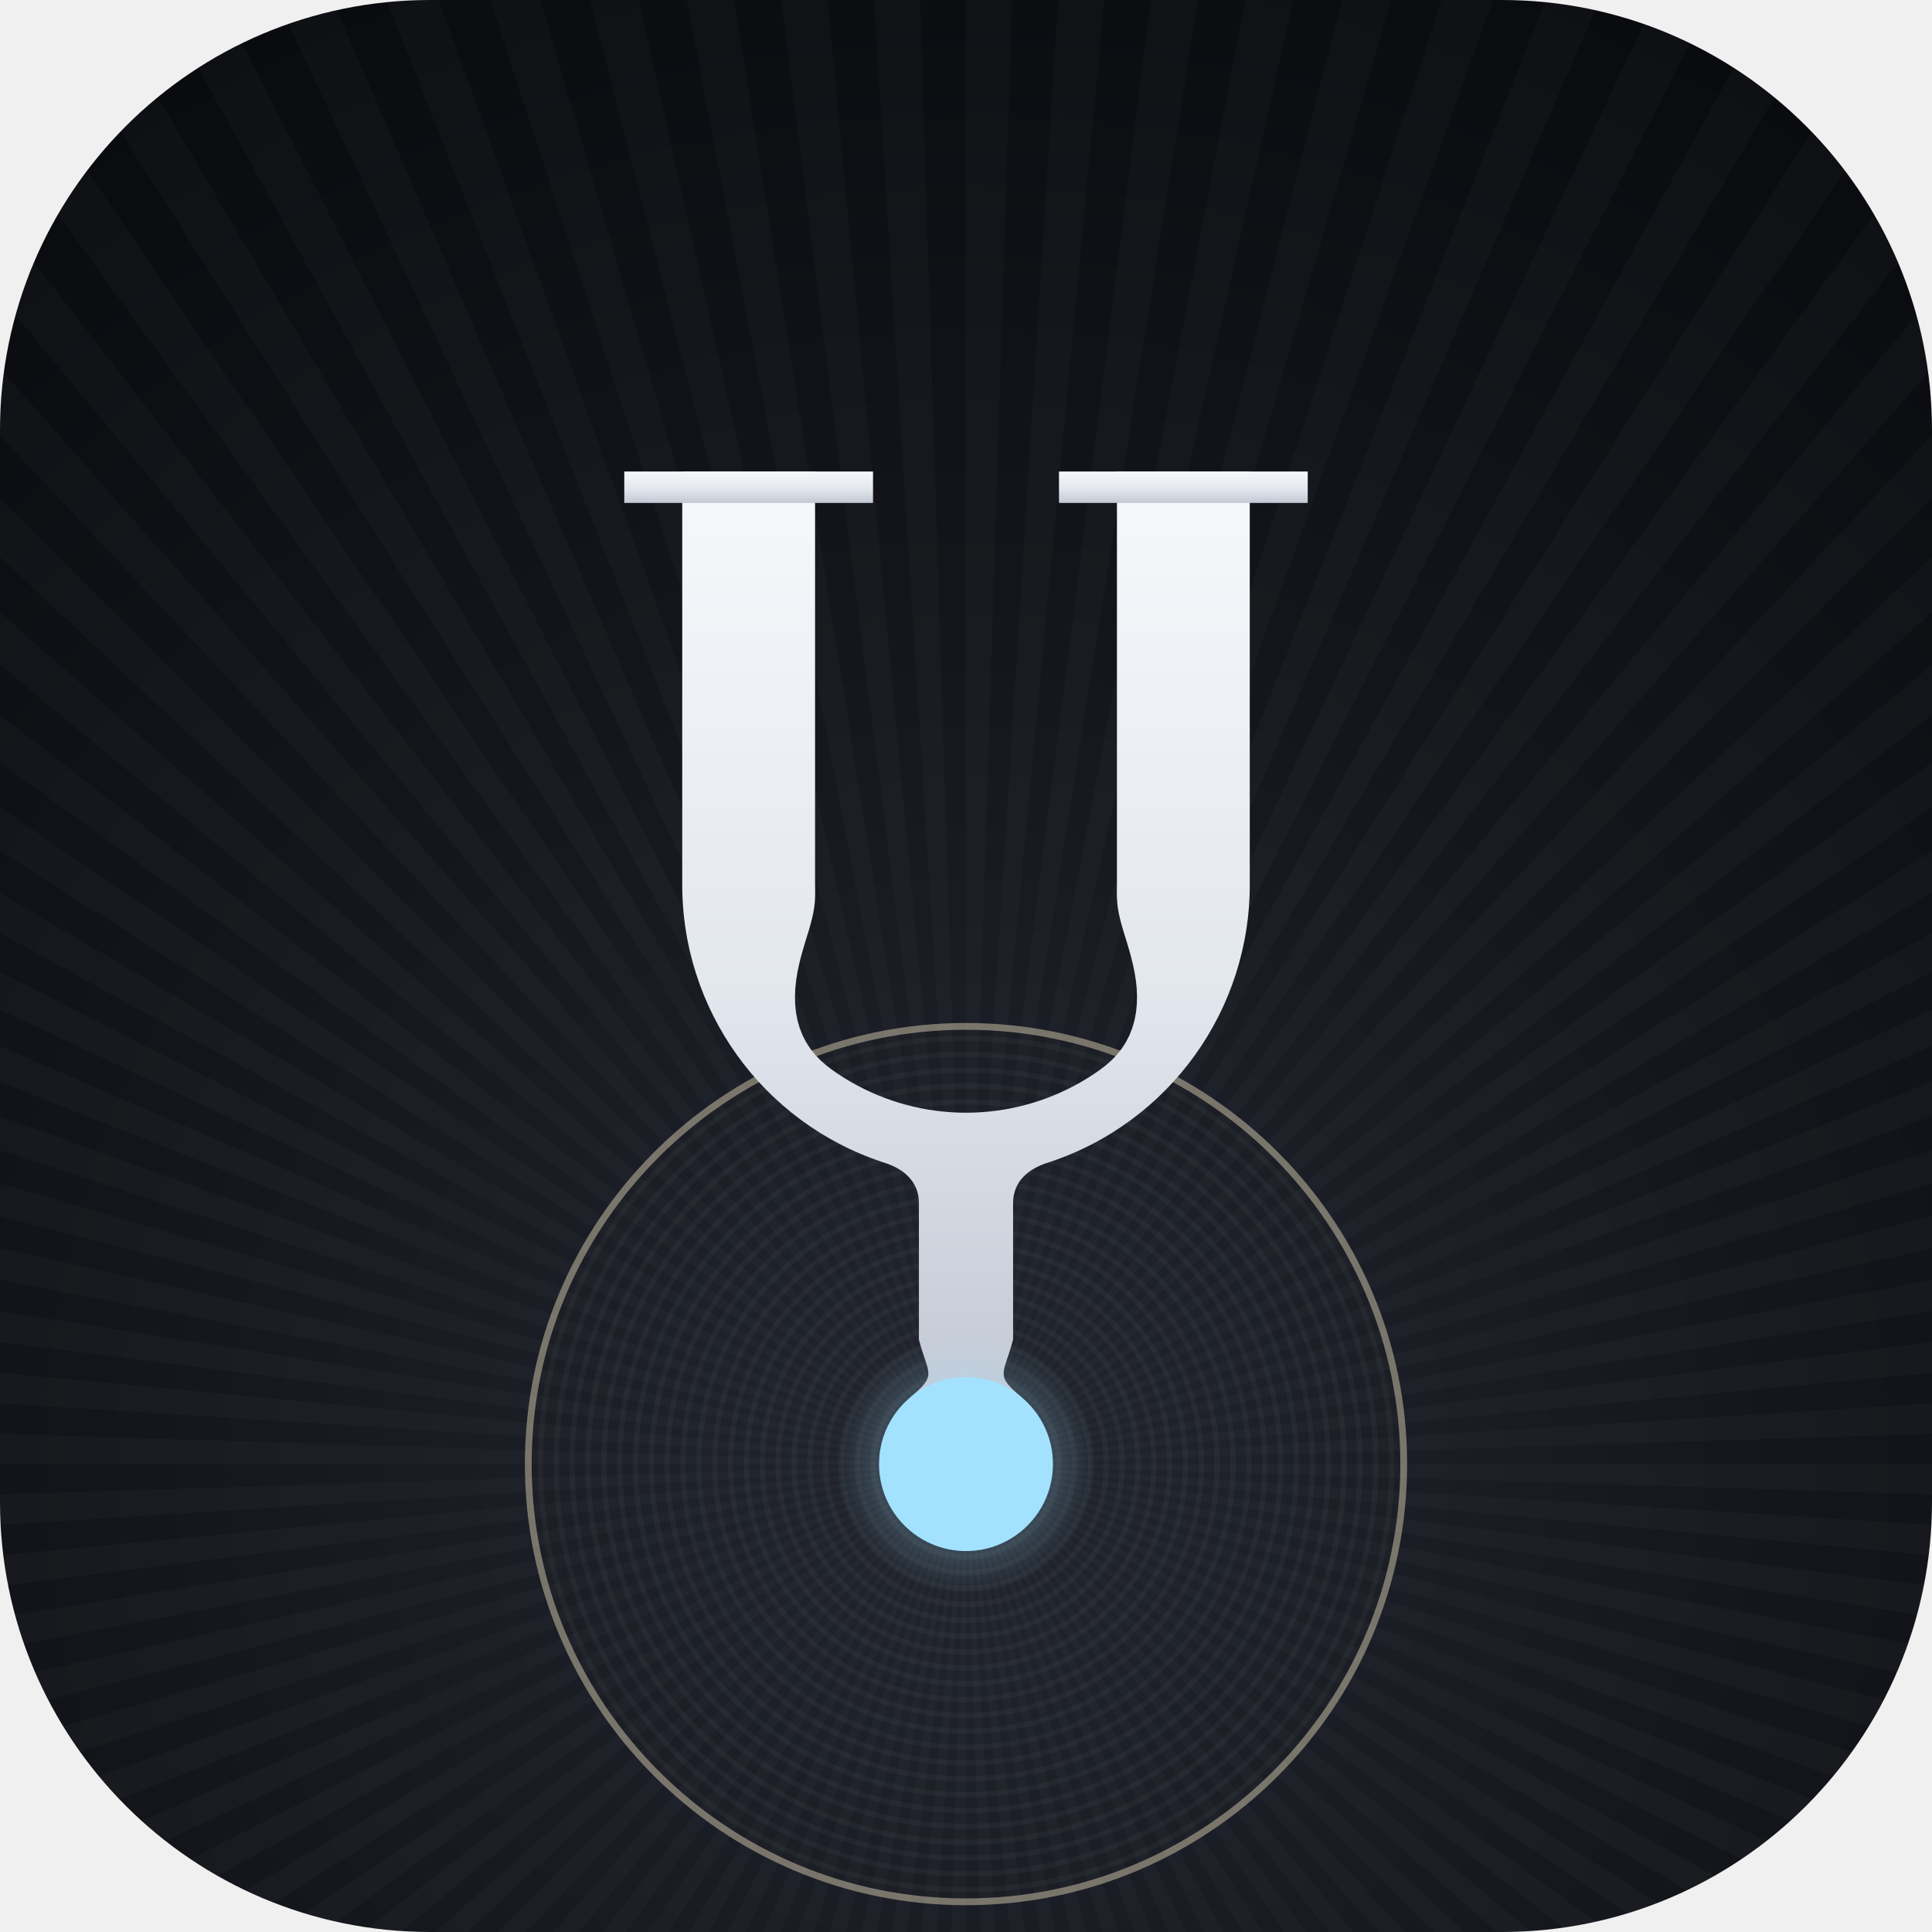
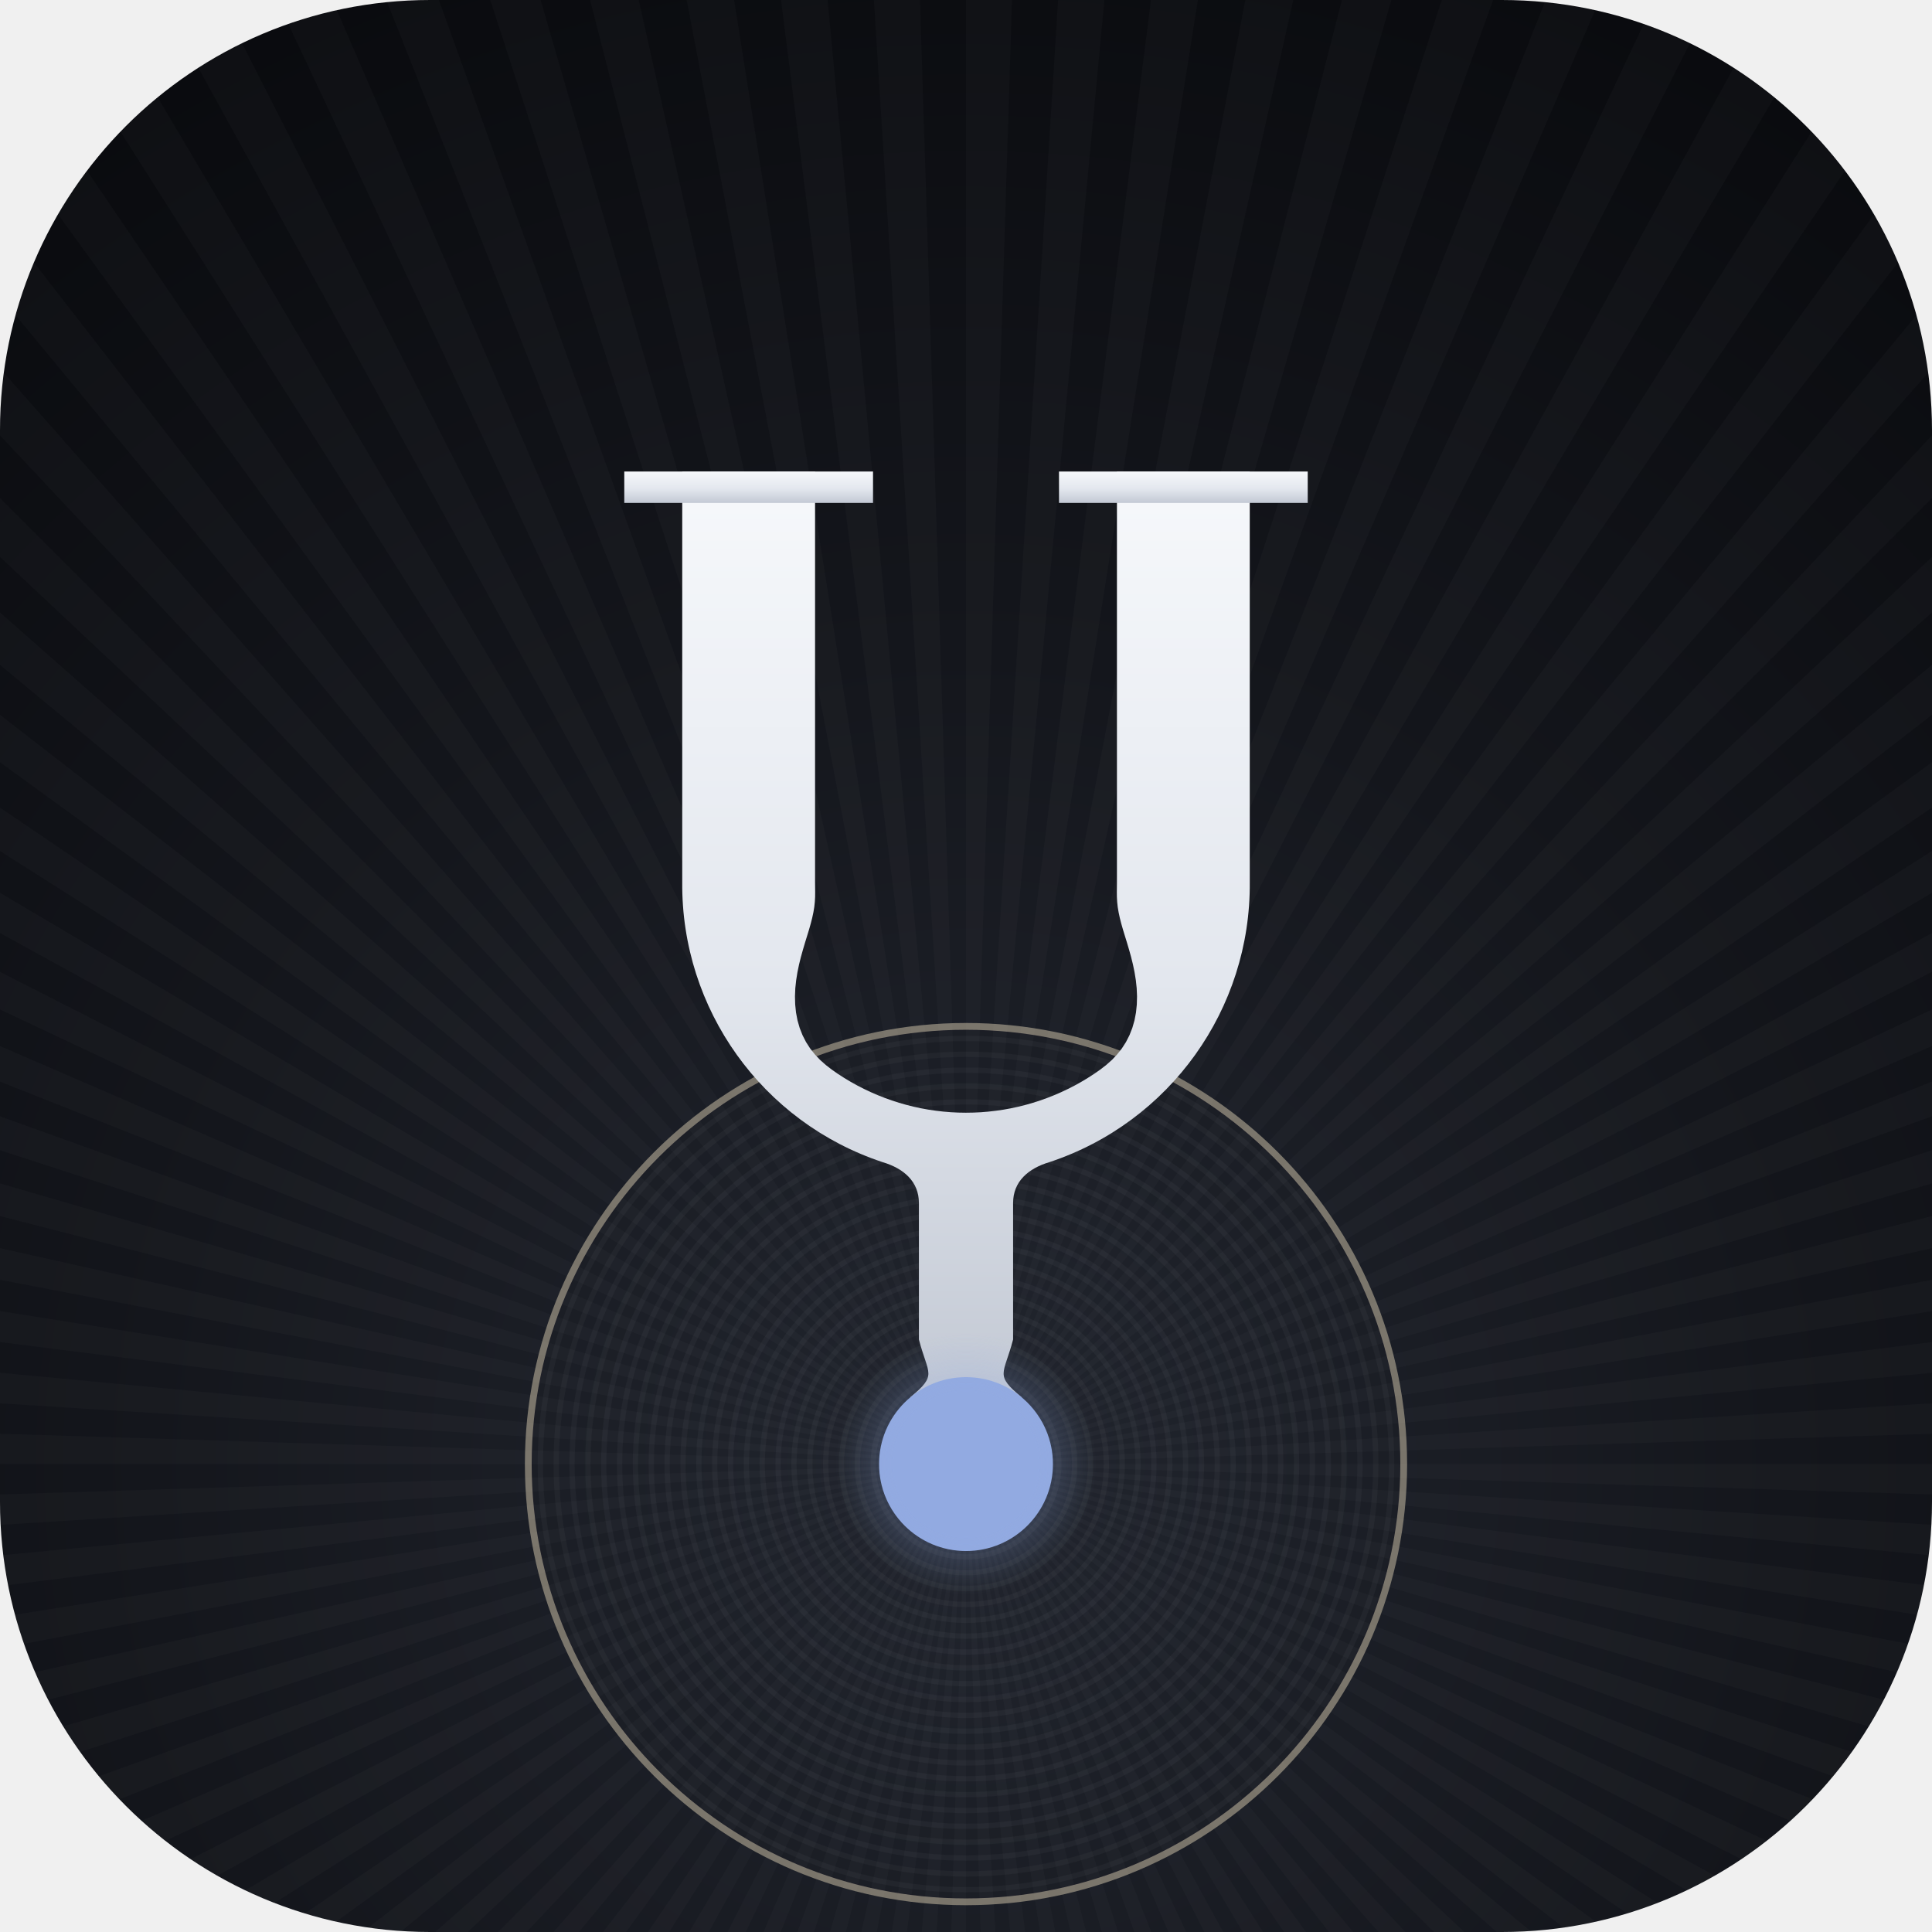
<svg xmlns="http://www.w3.org/2000/svg" viewBox="0 0 256 256" width="1024" height="1024">
  <defs>
    <clipPath id="sq">
      <rect width="256" height="256" rx="57" />
    </clipPath>
    <radialGradient id="base" gradientUnits="userSpaceOnUse" cx="128" cy="194.00" r="240">
      <stop offset="0" stop-color="#22262f" />
      <stop offset="0.45" stop-color="#14161c" />
      <stop offset="1" stop-color="#07080b" />
    </radialGradient>
    <linearGradient id="rhodium" x1="0" y1="0" x2="0" y2="1">
      <stop offset="0" stop-color="#f6f8fb" />
      <stop offset="0.55" stop-color="#e3e7ee" />
      <stop offset="1" stop-color="#c3c9d4" />
    </linearGradient>
    <radialGradient id="halo" gradientUnits="userSpaceOnUse" cx="128" cy="194.00" r="17.28">
-       <stop offset="0.55" stop-color="#a3e2ff" stop-opacity="0.26" />
-       <stop offset="1" stop-color="#a3e2ff" stop-opacity="0" />
+       <stop offset="0.55" stop-color="#92aae1" stop-opacity="0.26" />
+       <stop offset="1" stop-color="#92aae1" stop-opacity="0" />
    </radialGradient>
  </defs>
  <g clip-path="url(#sq)">
    <rect width="256" height="256" fill="url(#base)" />
    <path d="M128,194.00L548.00,194.00L547.79,207.19ZM128,194.00L547.17,220.37L546.14,233.52ZM128,194.00L544.69,246.64L542.83,259.70ZM128,194.00L540.56,272.70L537.89,285.62ZM128,194.00L534.80,298.45L531.32,311.18ZM128,194.00L527.44,323.79L523.17,336.27ZM128,194.00L518.51,348.61L513.46,360.80ZM128,194.00L508.03,372.83L502.22,384.68ZM128,194.00L496.05,396.34L489.51,407.80ZM128,194.00L482.62,419.05L475.37,430.07ZM128,194.00L467.79,440.87L459.87,451.42ZM128,194.00L451.62,461.72L443.05,471.75ZM128,194.00L434.17,481.51L424.98,490.98ZM128,194.00L415.51,500.17L405.75,509.05ZM128,194.00L395.72,517.61L385.42,525.86ZM128,194.00L374.87,533.79L364.08,541.37ZM128,194.00L353.05,548.62L341.80,555.51ZM128,194.00L330.34,562.05L318.68,568.22ZM128,194.00L306.83,574.03L294.80,579.46ZM128,194.00L282.61,584.51L270.27,589.17ZM128,194.00L257.79,593.44L245.18,597.32ZM128,194.00L232.45,600.80L219.62,603.88ZM128,194.00L206.70,606.56L193.70,608.83ZM128,194.00L180.64,610.69L167.53,612.14ZM128,194.00L154.37,613.17L141.19,613.79ZM128,194.00L128.00,614.00L114.81,613.79ZM128,194.00L101.63,613.17L88.47,612.14ZM128,194.00L75.36,610.69L62.30,608.83ZM128,194.00L49.30,606.56L36.38,603.88ZM128,194.00L23.55,600.80L10.82,597.32ZM128,194.00L-1.79,593.44L-14.27,589.17ZM128,194.00L-26.61,584.51L-38.80,579.46ZM128,194.00L-50.83,574.03L-62.68,568.22ZM128,194.00L-74.34,562.05L-85.80,555.51ZM128,194.00L-97.05,548.62L-108.08,541.37ZM128,194.00L-118.87,533.79L-129.42,525.86ZM128,194.00L-139.72,517.61L-149.75,509.05ZM128,194.00L-159.51,500.17L-168.98,490.98ZM128,194.00L-178.17,481.51L-187.05,471.75ZM128,194.00L-195.62,461.72L-203.87,451.42ZM128,194.00L-211.79,440.87L-219.37,430.07ZM128,194.00L-226.62,419.05L-233.51,407.80ZM128,194.00L-240.05,396.34L-246.22,384.68ZM128,194.00L-252.03,372.83L-257.46,360.80ZM128,194.00L-262.51,348.61L-267.17,336.27ZM128,194.00L-271.44,323.79L-275.32,311.18ZM128,194.00L-278.80,298.45L-281.89,285.62ZM128,194.00L-284.56,272.70L-286.83,259.70ZM128,194.00L-288.69,246.64L-290.14,233.52ZM128,194.00L-291.17,220.37L-291.79,207.19ZM128,194.00L-292.00,194.00L-291.79,180.81ZM128,194.00L-291.17,167.63L-290.14,154.47ZM128,194.00L-288.69,141.36L-286.83,128.30ZM128,194.00L-284.56,115.30L-281.89,102.38ZM128,194.00L-278.80,89.55L-275.32,76.82ZM128,194.00L-271.44,64.21L-267.17,51.73ZM128,194.00L-262.51,39.39L-257.46,27.20ZM128,194.00L-252.03,15.17L-246.22,3.32ZM128,194.00L-240.05,-8.34L-233.51,-19.80ZM128,194.00L-226.62,-31.05L-219.37,-42.08ZM128,194.00L-211.79,-52.87L-203.87,-63.42ZM128,194.00L-195.62,-73.72L-187.05,-83.75ZM128,194.00L-178.17,-93.51L-168.98,-102.99ZM128,194.00L-159.51,-112.17L-149.75,-121.05ZM128,194.00L-139.72,-129.62L-129.42,-137.87ZM128,194.00L-118.87,-145.79L-108.08,-153.37ZM128,194.00L-97.05,-160.62L-85.80,-167.51ZM128,194.00L-74.34,-174.05L-62.68,-180.22ZM128,194.00L-50.83,-186.03L-38.80,-191.46ZM128,194.00L-26.61,-196.51L-14.27,-201.17ZM128,194.00L-1.79,-205.44L10.82,-209.32ZM128,194.00L23.55,-212.81L36.38,-215.89ZM128,194.00L49.30,-218.56L62.30,-220.83ZM128,194.00L75.36,-222.69L88.47,-224.14ZM128,194.00L101.63,-225.17L114.81,-225.79ZM128,194.00L128.00,-226.00L141.19,-225.79ZM128,194.00L154.37,-225.17L167.53,-224.14ZM128,194.00L180.64,-222.69L193.70,-220.83ZM128,194.00L206.70,-218.56L219.62,-215.89ZM128,194.00L232.45,-212.81L245.18,-209.32ZM128,194.00L257.79,-205.44L270.27,-201.17ZM128,194.00L282.61,-196.51L294.80,-191.46ZM128,194.00L306.83,-186.03L318.68,-180.22ZM128,194.00L330.34,-174.05L341.80,-167.51ZM128,194.00L353.05,-160.62L364.08,-153.37ZM128,194.00L374.87,-145.79L385.42,-137.87ZM128,194.00L395.72,-129.62L405.75,-121.05ZM128,194.00L415.51,-112.17L424.98,-102.99ZM128,194.00L434.17,-93.51L443.05,-83.75ZM128,194.00L451.62,-73.72L459.87,-63.42ZM128,194.00L467.79,-52.87L475.37,-42.08ZM128,194.00L482.62,-31.05L489.51,-19.80ZM128,194.00L496.05,-8.34L502.22,3.32ZM128,194.00L508.03,15.17L513.46,27.20ZM128,194.00L518.51,39.39L523.17,51.73ZM128,194.00L527.44,64.21L531.32,76.82ZM128,194.00L534.80,89.55L537.89,102.38ZM128,194.00L540.56,115.30L542.83,128.30ZM128,194.00L544.69,141.36L546.14,154.47ZM128,194.00L547.17,167.63L547.79,180.81Z" fill="#ffffff" fill-opacity="0.022" />
    <g fill="none" stroke="#ffffff" stroke-opacity="0.035" stroke-width="0.7">
      <circle cx="128" cy="194.00" r="6.00" />
      <circle cx="128" cy="194.00" r="8.10" />
      <circle cx="128" cy="194.00" r="10.20" />
      <circle cx="128" cy="194.00" r="12.30" />
      <circle cx="128" cy="194.00" r="14.40" />
      <circle cx="128" cy="194.00" r="16.50" />
      <circle cx="128" cy="194.00" r="18.60" />
      <circle cx="128" cy="194.00" r="20.70" />
      <circle cx="128" cy="194.00" r="22.80" />
      <circle cx="128" cy="194.00" r="24.90" />
      <circle cx="128" cy="194.00" r="27.00" />
      <circle cx="128" cy="194.00" r="29.10" />
      <circle cx="128" cy="194.00" r="31.20" />
      <circle cx="128" cy="194.00" r="33.30" />
      <circle cx="128" cy="194.00" r="35.40" />
      <circle cx="128" cy="194.00" r="37.50" />
      <circle cx="128" cy="194.00" r="39.60" />
      <circle cx="128" cy="194.00" r="41.70" />
      <circle cx="128" cy="194.00" r="43.80" />
      <circle cx="128" cy="194.00" r="45.90" />
      <circle cx="128" cy="194.00" r="48.00" />
      <circle cx="128" cy="194.00" r="50.10" />
      <circle cx="128" cy="194.00" r="52.20" />
      <circle cx="128" cy="194.00" r="54.30" />
      <circle cx="128" cy="194.00" r="56.40" />
    </g>
    <circle cx="128" cy="194.00" r="58" fill="none" stroke="#d9cdb0" stroke-opacity="0.5" stroke-width="0.9" />
    <g transform="translate(51.20 57.20) scale(3.2)">
      <path d="M12.25,1.65 L12.25,18.65 A12.1,12.1 0 0 0 20.55,30.248 C21.413,30.505 22.05,31.042 22.05,31.942 L22.05,37.592 C22.44,39.08 22.826,39.036 21.686,39.992 L26.314,39.992 C25.174,39.036 25.56,39.08 25.95,37.592 L25.95,31.942 C25.95,31.042 26.587,30.505 27.45,30.248 A12.1,12.1 0 0 0 35.75,18.65 L35.75,1.65 L30.25,1.65 L30.25,18.65 L30.248,18.855 L30.246,19.06 L30.248,19.266 L30.26,19.474 L30.283,19.688 L30.32,19.907 L30.369,20.135 L30.43,20.373 L30.501,20.622 L30.581,20.884 L30.666,21.159 L30.751,21.447 L30.835,21.747 L30.912,22.059 L30.979,22.381 L31.032,22.71 L31.068,23.045 L31.082,23.382 L31.073,23.719 L31.039,24.051 L30.977,24.376 L30.887,24.69 L30.769,24.99 L30.624,25.274 L30.453,25.54 L30.258,25.786 L30.043,26.013 L29.809,26.221 L29.562,26.412 L29.306,26.591 L29.043,26.76 L28.775,26.921 L28.502,27.073 L28.224,27.215 L27.941,27.349 L27.655,27.473 L27.364,27.588 L27.07,27.693 L26.772,27.789 L26.472,27.875 L26.169,27.951 L25.863,28.017 L25.556,28.073 L25.247,28.118 L24.936,28.154 L24.625,28.18 L24.312,28.195 L24,28.2 L23.688,28.195 L23.375,28.18 L23.064,28.154 L22.753,28.118 L22.444,28.073 L22.137,28.017 L21.831,27.951 L21.528,27.875 L21.228,27.789 L20.93,27.693 L20.636,27.588 L20.345,27.473 L20.059,27.349 L19.776,27.215 L19.498,27.073 L19.225,26.921 L18.957,26.76 L18.694,26.591 L18.438,26.412 L18.191,26.221 L17.957,26.013 L17.742,25.786 L17.547,25.54 L17.376,25.274 L17.231,24.99 L17.113,24.69 L17.023,24.376 L16.961,24.051 L16.927,23.719 L16.918,23.382 L16.932,23.045 L16.968,22.71 L17.021,22.381 L17.088,22.059 L17.165,21.747 L17.249,21.447 L17.334,21.159 L17.419,20.884 L17.499,20.622 L17.57,20.373 L17.631,20.135 L17.68,19.907 L17.717,19.688 L17.74,19.474 L17.752,19.266 L17.754,19.06 L17.752,18.855 L17.75,18.65 L17.75,1.65 Z" fill="url(#rhodium)" />
      <path d="M9.85,1.65 v1.3 h10.3 v-1.3 Z" fill="url(#rhodium)" />
      <path d="M27.85,1.65 v1.3 h10.3 v-1.3 Z" fill="url(#rhodium)" />
-       <path d="M20.4,42.75 a3.6,3.6 0 1 0 7.2,0 a3.6,3.6 0 1 0 -7.2,0 Z" fill="#a3e2ff" />
+       <path d="M20.4,42.75 a3.6,3.6 0 1 0 7.2,0 a3.6,3.6 0 1 0 -7.2,0 Z" fill="#92aae1" />
    </g>
    <circle cx="128" cy="194.00" r="17.28" fill="url(#halo)" />
  </g>
</svg>
